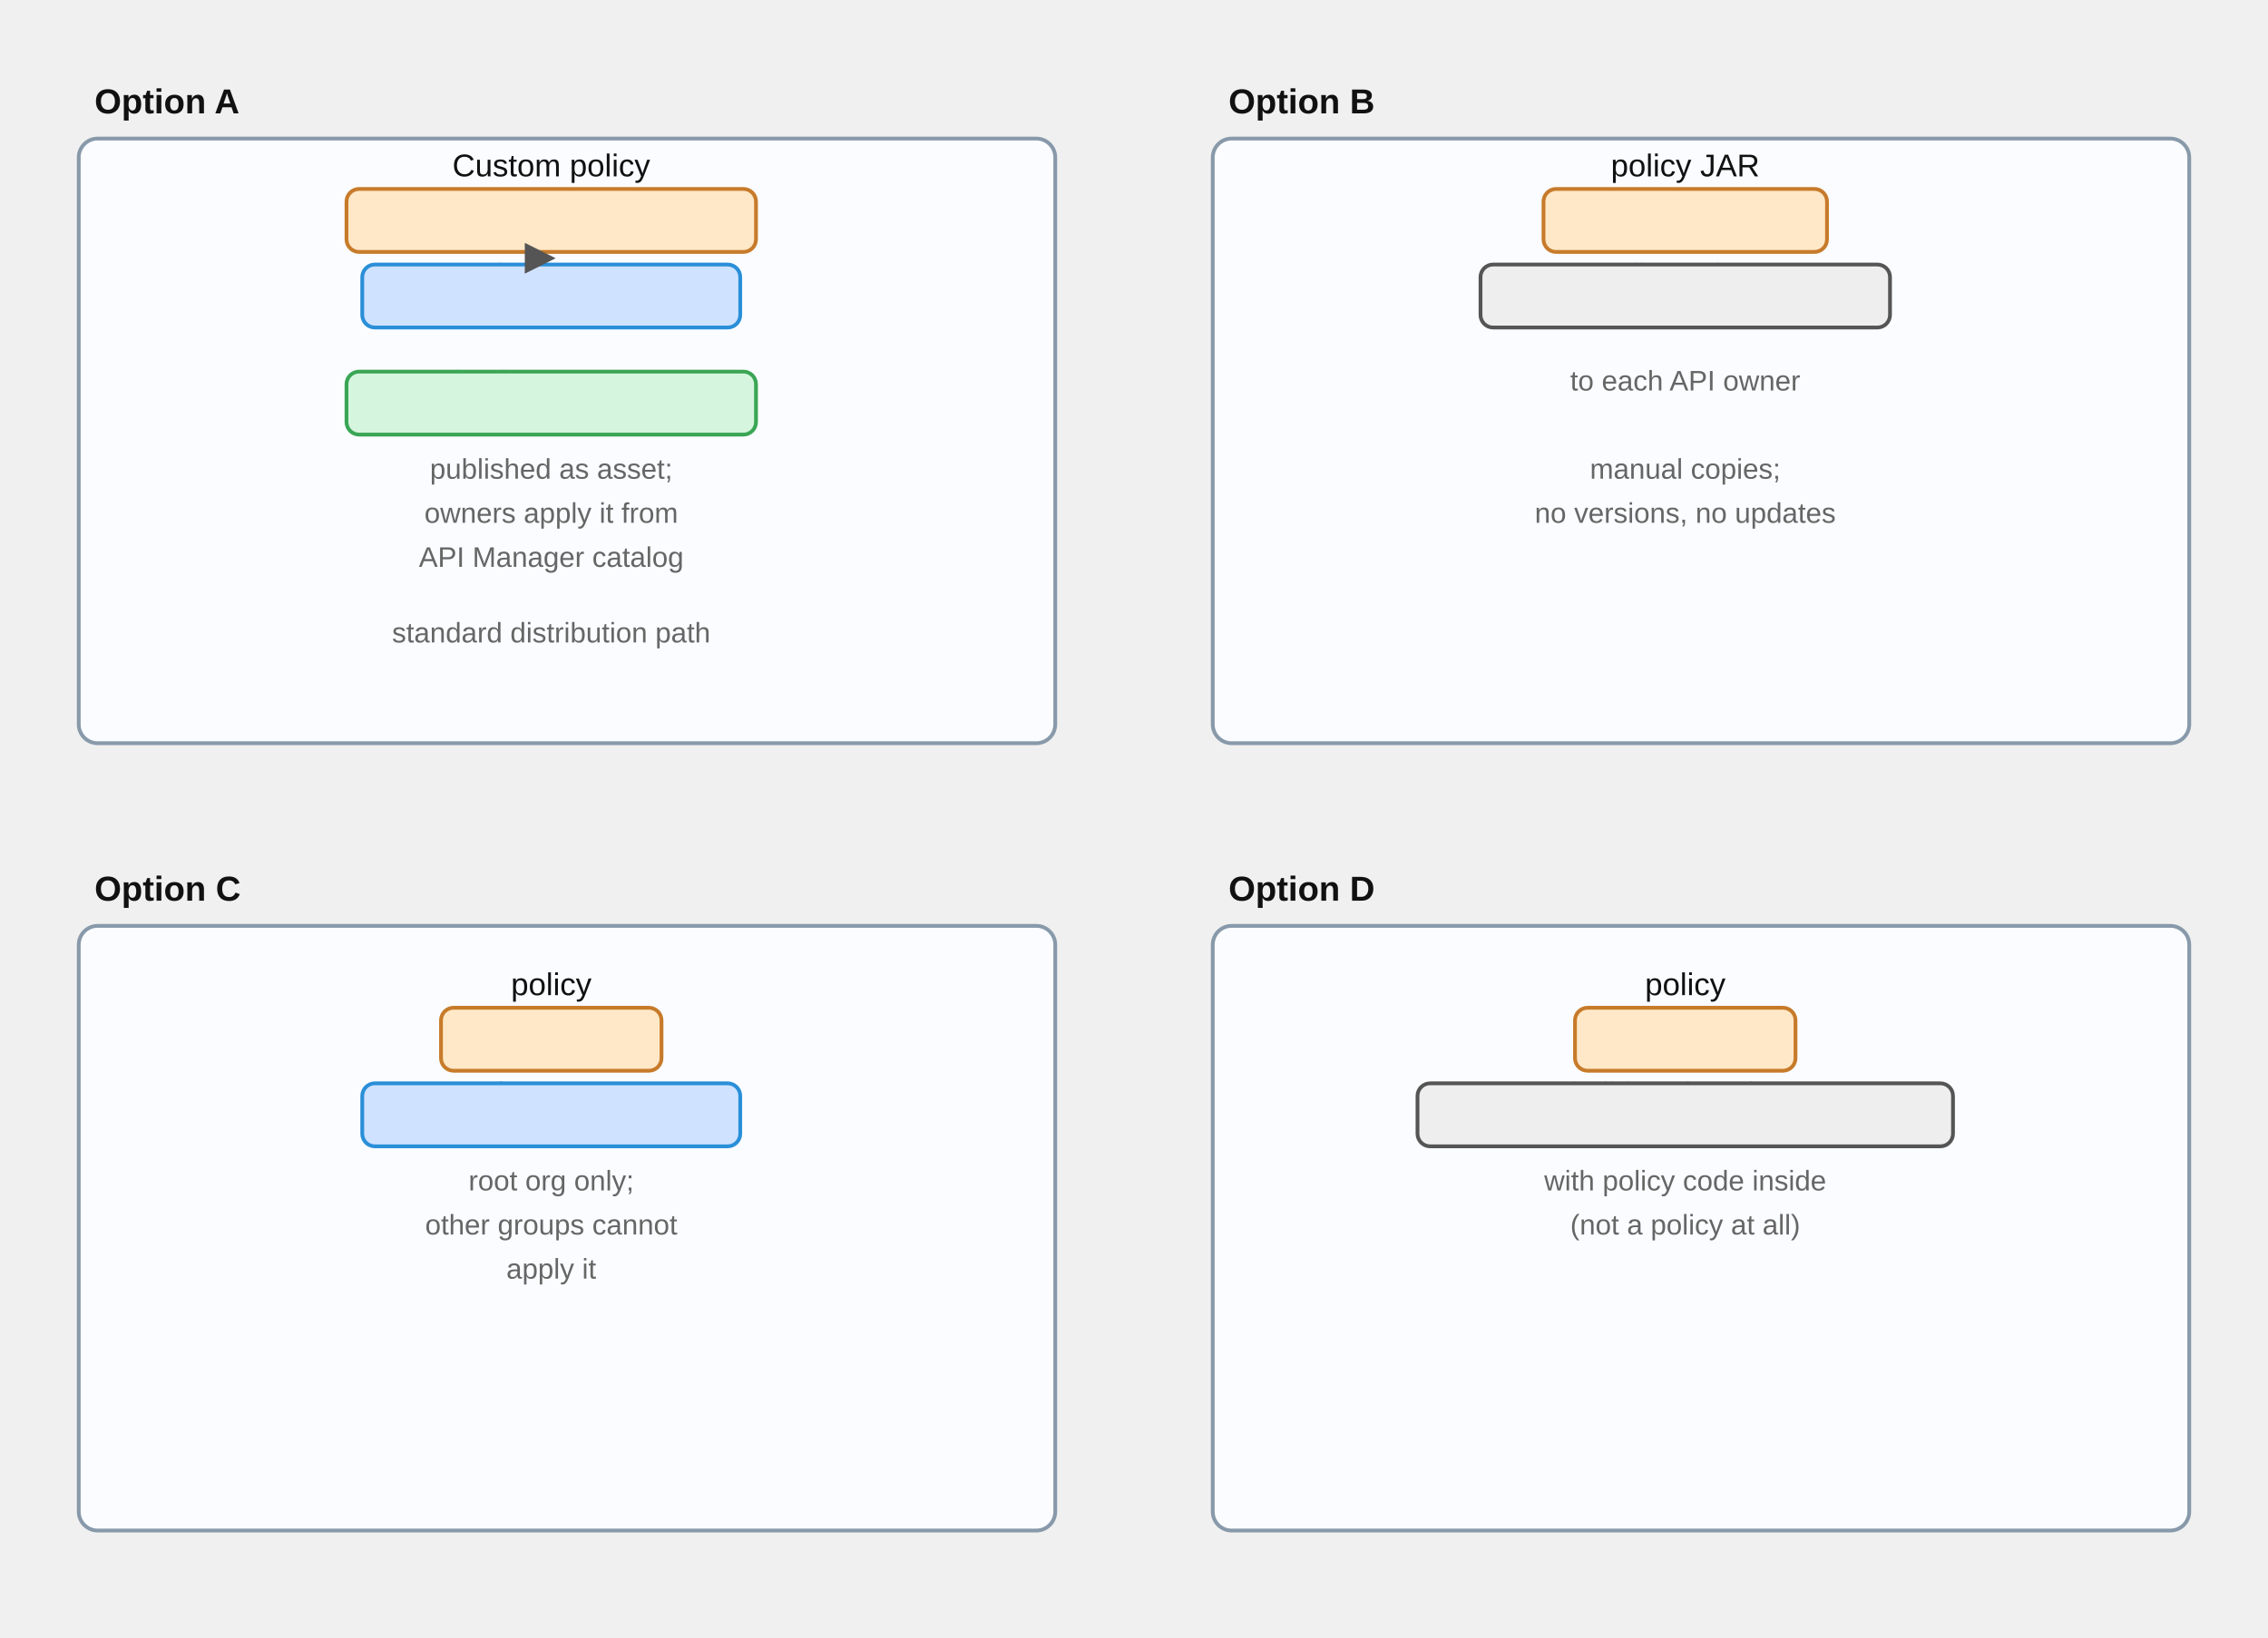
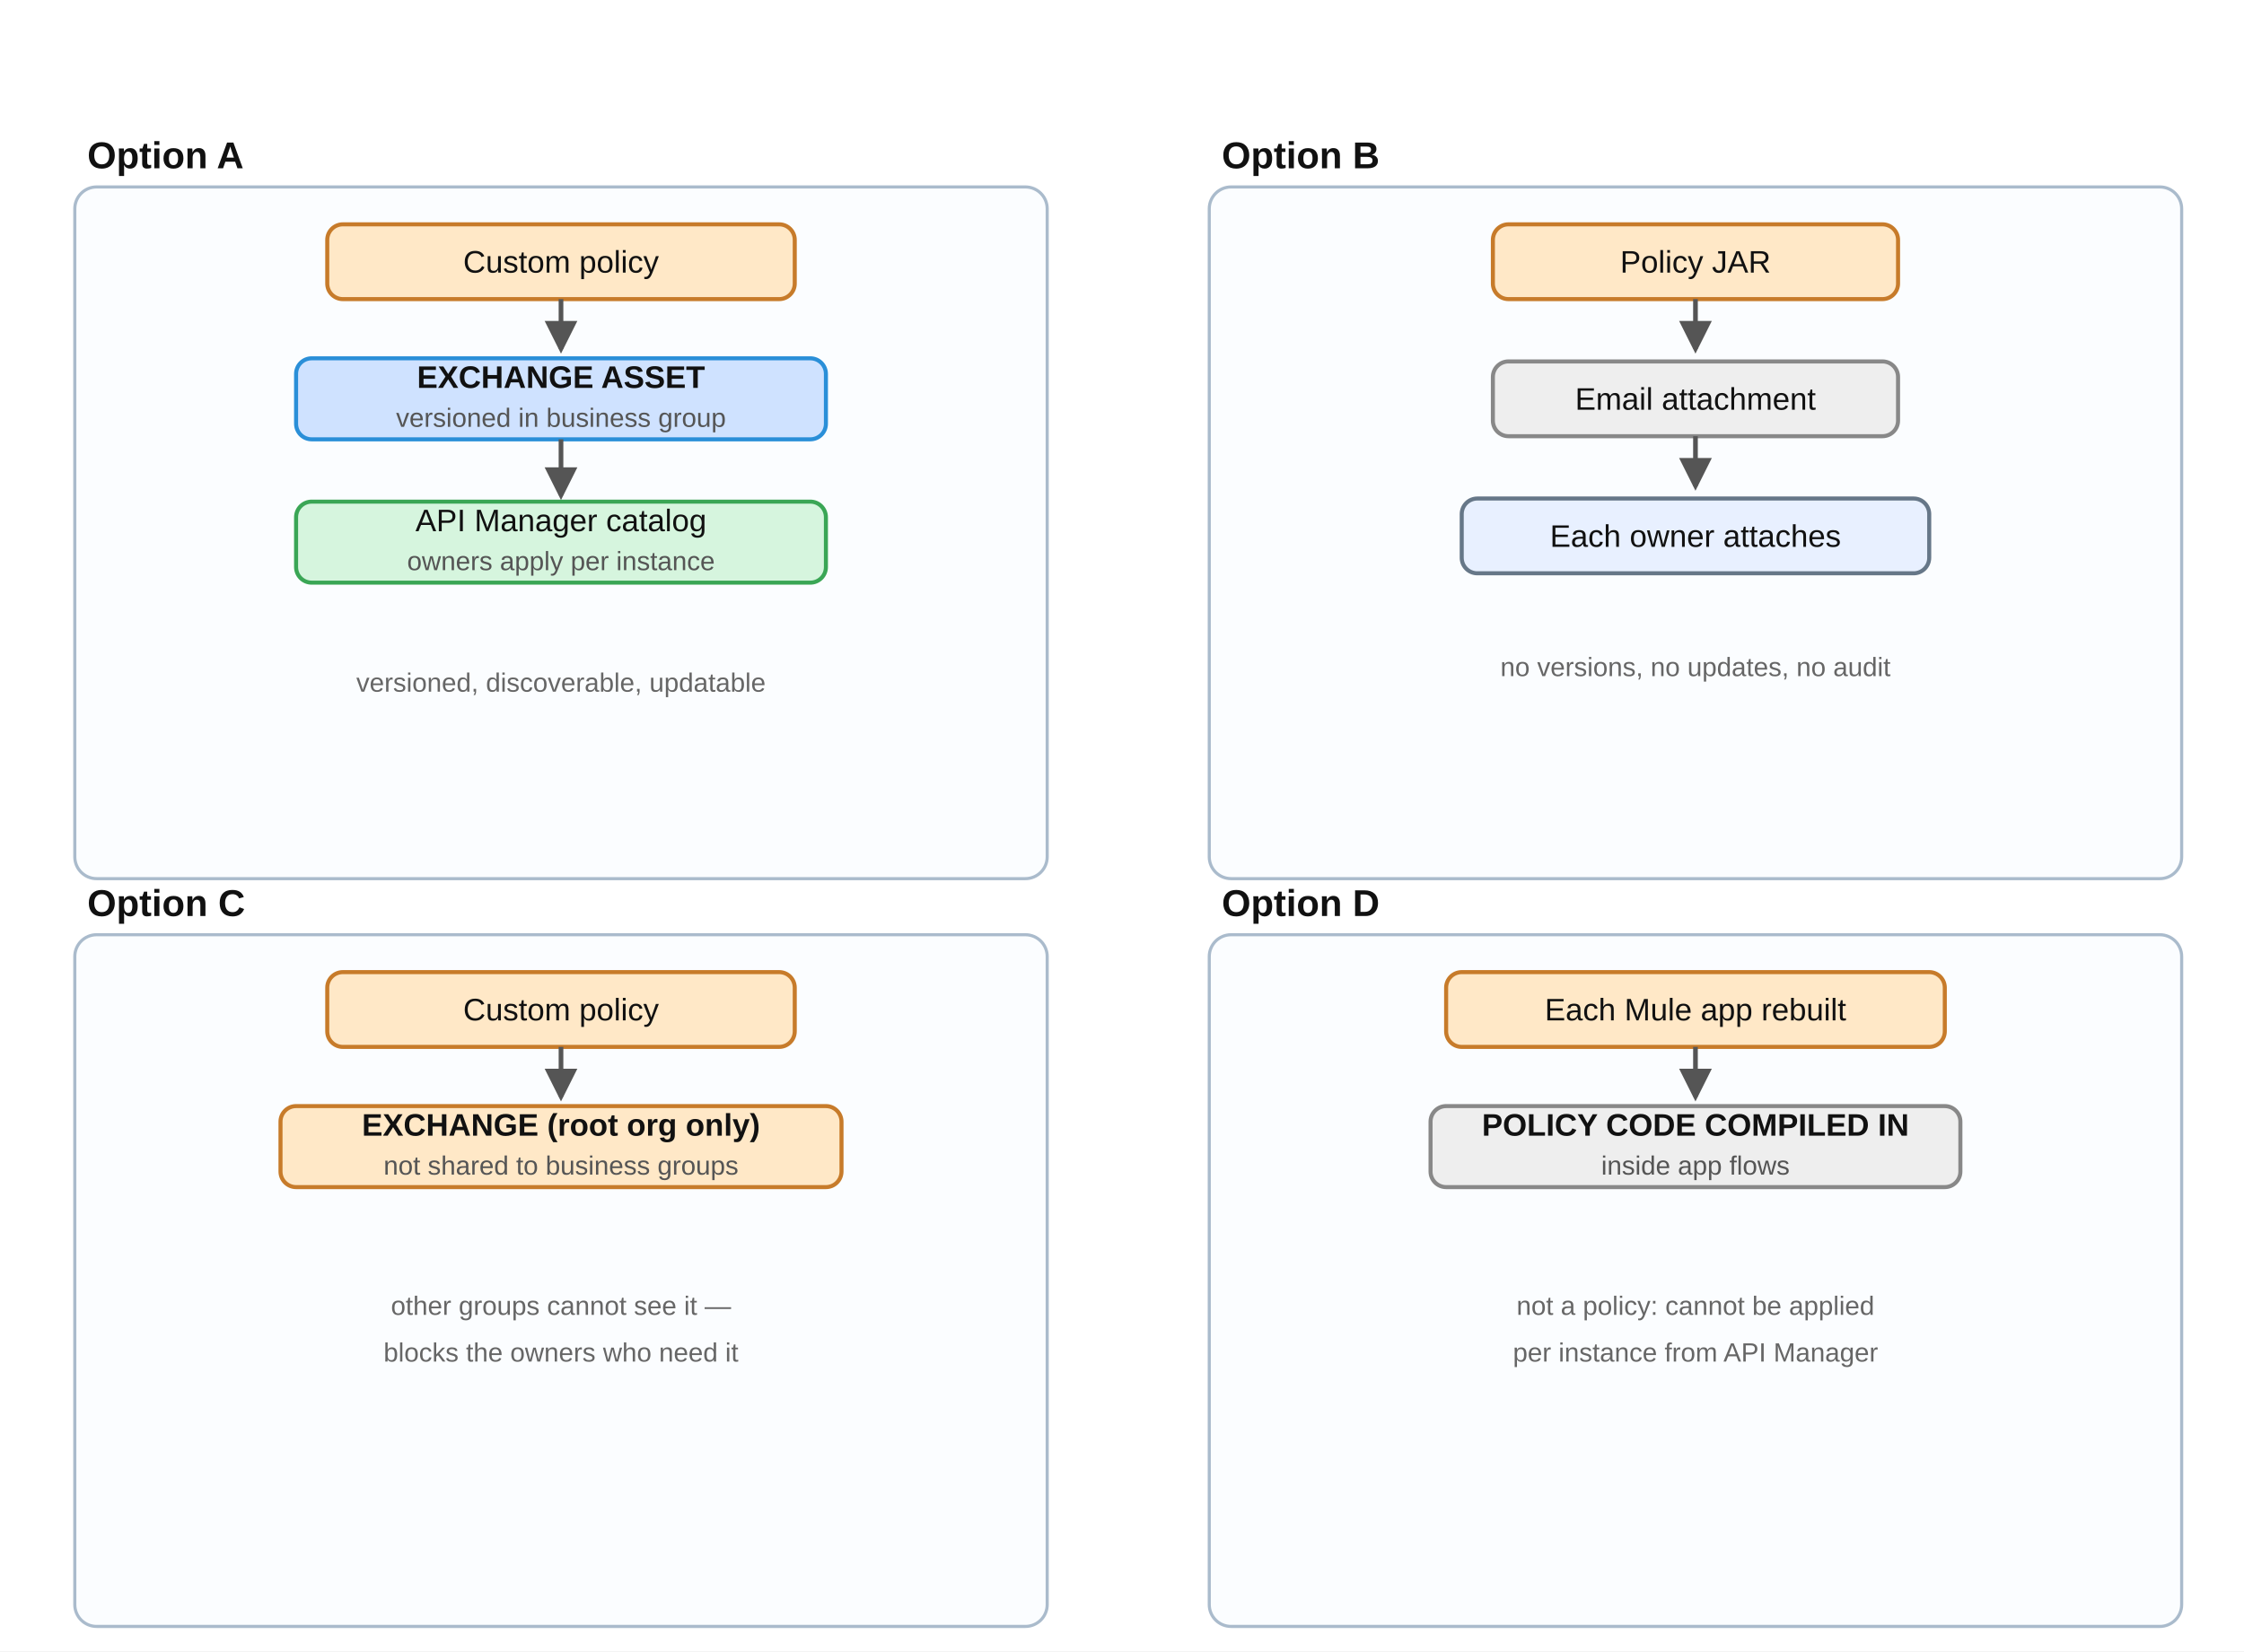
- <svg xmlns="http://www.w3.org/2000/svg" width="720" height="520" viewBox="0 0 720 520" font-family="Arial,sans-serif">
+ <svg xmlns="http://www.w3.org/2000/svg" width="720" height="530" viewBox="0 0 720 530" font-family="Arial,sans-serif">
  <defs>
    <marker id="ah" markerWidth="7" markerHeight="7" refX="6" refY="3.5" orient="auto">
      <path d="M0,0 L7,3.5 L0,7 z" fill="#555" />
    </marker>
  </defs>
-   <text x="30" y="36" text-anchor="start" font-size="11" fill="#111" font-weight="bold">Option A</text>
-   <rect x="25" y="44" width="310" height="192" rx="6" fill="#fafcff" stroke="#8899aa" stroke-width="1.2" />
-   <text x="175" y="56" text-anchor="middle" font-size="10" fill="#111" font-weight="normal">Custom policy</text>
-   <rect x="110" y="60" width="130" height="20" rx="4" fill="#ffe8c7" stroke="#c77b2a" stroke-width="1.2" />
-   <text x="175" y="90" text-anchor="middle" font-size="9" fill="#666" font-weight="normal">Exchange asset</text>
-   <rect x="115" y="84" width="120" height="20" rx="4" fill="#cfe2ff" stroke="#2a8fd8" stroke-width="1.2" />
-   <line x1="175" y1="82" x2="175" y2="82" stroke="#555" stroke-width="1.4" marker-end="url(#ah)" />
-   <text x="175" y="124" text-anchor="middle" font-size="9" fill="#111" font-weight="normal">business group</text>
-   <rect x="110" y="118" width="130" height="20" rx="4" fill="#d6f5de" stroke="#3aa655" stroke-width="1.2" />
-   <text x="175" y="152" text-anchor="middle" font-size="9" fill="#666" font-weight="normal">published as asset;</text>
-   <text x="175" y="166" text-anchor="middle" font-size="9" fill="#666" font-weight="normal">owners apply it from</text>
-   <text x="175" y="180" text-anchor="middle" font-size="9" fill="#666" font-weight="normal">API Manager catalog</text>
-   <text x="175" y="204" text-anchor="middle" font-size="9" fill="#666" font-weight="normal">standard distribution path</text>
-   <text x="390" y="36" text-anchor="start" font-size="11" fill="#111" font-weight="bold">Option B</text>
-   <rect x="385" y="44" width="310" height="192" rx="6" fill="#fafcff" stroke="#8899aa" stroke-width="1.2" />
-   <text x="535" y="56" text-anchor="middle" font-size="10" fill="#111" font-weight="normal">policy JAR</text>
-   <rect x="490" y="60" width="90" height="20" rx="4" fill="#ffe8c7" stroke="#c77b2a" stroke-width="1.2" />
-   <text x="535" y="90" text-anchor="middle" font-size="9" fill="#666" font-weight="normal">email attachment</text>
-   <rect x="470" y="84" width="130" height="20" rx="4" fill="#eeeeee" stroke="#555" stroke-width="1.2" />
-   <text x="535" y="124" text-anchor="middle" font-size="9" fill="#666" font-weight="normal">to each API owner</text>
-   <text x="535" y="152" text-anchor="middle" font-size="9" fill="#666" font-weight="normal">manual copies;</text>
-   <text x="535" y="166" text-anchor="middle" font-size="9" fill="#666" font-weight="normal">no versions, no updates</text>
-   <text x="30" y="286" text-anchor="start" font-size="11" fill="#111" font-weight="bold">Option C</text>
-   <rect x="25" y="294" width="310" height="192" rx="6" fill="#fafcff" stroke="#8899aa" stroke-width="1.2" />
-   <text x="175" y="316" text-anchor="middle" font-size="10" fill="#111" font-weight="normal">policy</text>
-   <rect x="140" y="320" width="70" height="20" rx="4" fill="#ffe8c7" stroke="#c77b2a" stroke-width="1.2" />
-   <text x="175" y="350" text-anchor="middle" font-size="9" fill="#111" font-weight="normal">Exchange asset</text>
-   <rect x="115" y="344" width="120" height="20" rx="4" fill="#cfe2ff" stroke="#2a8fd8" stroke-width="1.2" />
-   <text x="175" y="378" text-anchor="middle" font-size="9" fill="#666" font-weight="normal">root org only;</text>
-   <text x="175" y="392" text-anchor="middle" font-size="9" fill="#666" font-weight="normal">other groups cannot</text>
-   <text x="175" y="406" text-anchor="middle" font-size="9" fill="#666" font-weight="normal">apply it</text>
-   <text x="390" y="286" text-anchor="start" font-size="11" fill="#111" font-weight="bold">Option D</text>
-   <rect x="385" y="294" width="310" height="192" rx="6" fill="#fafcff" stroke="#8899aa" stroke-width="1.2" />
-   <text x="535" y="316" text-anchor="middle" font-size="10" fill="#111" font-weight="normal">policy</text>
-   <rect x="500" y="320" width="70" height="20" rx="4" fill="#ffe8c7" stroke="#c77b2a" stroke-width="1.2" />
-   <text x="535" y="350" text-anchor="middle" font-size="9" fill="#666" font-weight="normal">rebuild each Mule app</text>
-   <rect x="450" y="344" width="170" height="20" rx="4" fill="#eeeeee" stroke="#555" stroke-width="1.2" />
-   <text x="535" y="378" text-anchor="middle" font-size="9" fill="#666" font-weight="normal">with policy code inside</text>
-   <text x="535" y="392" text-anchor="middle" font-size="9" fill="#666" font-weight="normal">(not a policy at all)</text>
+   <rect width="720" height="530" fill="#ffffff" />
+   <text x="28" y="54" font-size="12" font-weight="bold" fill="#111">Option A</text>
+   <rect x="24" y="60" width="312" height="222" rx="7" fill="#fbfdff" stroke="#aabbcc" stroke-width="1" />
+   <rect x="105" y="72" width="150" height="24" rx="5" fill="#ffe8c7" stroke="#c77b2a" stroke-width="1.3" />
+   <text x="180" y="87.5" text-anchor="middle" font-size="10" font-weight="normal" fill="#111">Custom policy</text>
+   <line x1="180" y1="96" x2="180" y2="112" stroke="#555" stroke-width="1.5" marker-end="url(#ah)" />
+   <rect x="95" y="115" width="170" height="26" rx="5" fill="#cfe2ff" stroke="#2a8fd8" stroke-width="1.3" />
+   <text x="180" y="124.5" text-anchor="middle" font-size="10" font-weight="bold" fill="#111">EXCHANGE ASSET</text>
+   <text x="180" y="137" text-anchor="middle" font-size="8.5" fill="#555">versioned in business group</text>
+   <line x1="180" y1="141" x2="180" y2="159" stroke="#555" stroke-width="1.5" marker-end="url(#ah)" />
+   <rect x="95" y="161" width="170" height="26" rx="5" fill="#d6f5de" stroke="#3aa655" stroke-width="1.3" />
+   <text x="180" y="170.5" text-anchor="middle" font-size="10" font-weight="normal" fill="#111">API Manager catalog</text>
+   <text x="180" y="183" text-anchor="middle" font-size="8.5" fill="#555">owners apply per instance</text>
+   <text x="180" y="222" text-anchor="middle" font-size="8.5" fill="#666">versioned, discoverable, updatable</text>
+   <text x="392" y="54" font-size="12" font-weight="bold" fill="#111">Option B</text>
+   <rect x="388" y="60" width="312" height="222" rx="7" fill="#fbfdff" stroke="#aabbcc" stroke-width="1" />
+   <rect x="479" y="72" width="130" height="24" rx="5" fill="#ffe8c7" stroke="#c77b2a" stroke-width="1.3" />
+   <text x="544" y="87.5" text-anchor="middle" font-size="10" font-weight="normal" fill="#111">Policy JAR</text>
+   <line x1="544" y1="96" x2="544" y2="112" stroke="#555" stroke-width="1.5" marker-end="url(#ah)" />
+   <rect x="479" y="116" width="130" height="24" rx="5" fill="#eeeeee" stroke="#888888" stroke-width="1.3" />
+   <text x="544" y="131.5" text-anchor="middle" font-size="10" font-weight="normal" fill="#111">Email attachment</text>
+   <line x1="544" y1="140" x2="544" y2="156" stroke="#555" stroke-width="1.5" marker-end="url(#ah)" />
+   <rect x="469" y="160" width="150" height="24" rx="5" fill="#e8f0ff" stroke="#667788" stroke-width="1.3" />
+   <text x="544" y="175.5" text-anchor="middle" font-size="10" font-weight="normal" fill="#111">Each owner attaches</text>
+   <text x="544" y="217" text-anchor="middle" font-size="8.5" fill="#666">no versions, no updates, no audit</text>
+   <text x="28" y="294" font-size="12" font-weight="bold" fill="#111">Option C</text>
+   <rect x="24" y="300" width="312" height="222" rx="7" fill="#fbfdff" stroke="#aabbcc" stroke-width="1" />
+   <rect x="105" y="312" width="150" height="24" rx="5" fill="#ffe8c7" stroke="#c77b2a" stroke-width="1.3" />
+   <text x="180" y="327.5" text-anchor="middle" font-size="10" font-weight="normal" fill="#111">Custom policy</text>
+   <line x1="180" y1="336" x2="180" y2="352" stroke="#555" stroke-width="1.5" marker-end="url(#ah)" />
+   <rect x="90" y="355" width="180" height="26" rx="5" fill="#ffe8c7" stroke="#c77b2a" stroke-width="1.3" />
+   <text x="180" y="364.5" text-anchor="middle" font-size="10" font-weight="bold" fill="#111">EXCHANGE (root org only)</text>
+   <text x="180" y="377" text-anchor="middle" font-size="8.5" fill="#555">not shared to business groups</text>
+   <text x="180" y="422" text-anchor="middle" font-size="8.5" fill="#666">other groups cannot see it —</text>
+   <text x="180" y="437" text-anchor="middle" font-size="8.5" fill="#666">blocks the owners who need it</text>
+   <text x="392" y="294" font-size="12" font-weight="bold" fill="#111">Option D</text>
+   <rect x="388" y="300" width="312" height="222" rx="7" fill="#fbfdff" stroke="#aabbcc" stroke-width="1" />
+   <rect x="464" y="312" width="160" height="24" rx="5" fill="#ffe8c7" stroke="#c77b2a" stroke-width="1.3" />
+   <text x="544" y="327.5" text-anchor="middle" font-size="10" font-weight="normal" fill="#111">Each Mule app rebuilt</text>
+   <line x1="544" y1="336" x2="544" y2="352" stroke="#555" stroke-width="1.5" marker-end="url(#ah)" />
+   <rect x="459" y="355" width="170" height="26" rx="5" fill="#eeeeee" stroke="#888888" stroke-width="1.3" />
+   <text x="544" y="364.5" text-anchor="middle" font-size="10" font-weight="bold" fill="#111">POLICY CODE COMPILED IN</text>
+   <text x="544" y="377" text-anchor="middle" font-size="8.5" fill="#555">inside app flows</text>
+   <text x="544" y="422" text-anchor="middle" font-size="8.5" fill="#666">not a policy: cannot be applied</text>
+   <text x="544" y="437" text-anchor="middle" font-size="8.5" fill="#666">per instance from API Manager</text>
</svg>
